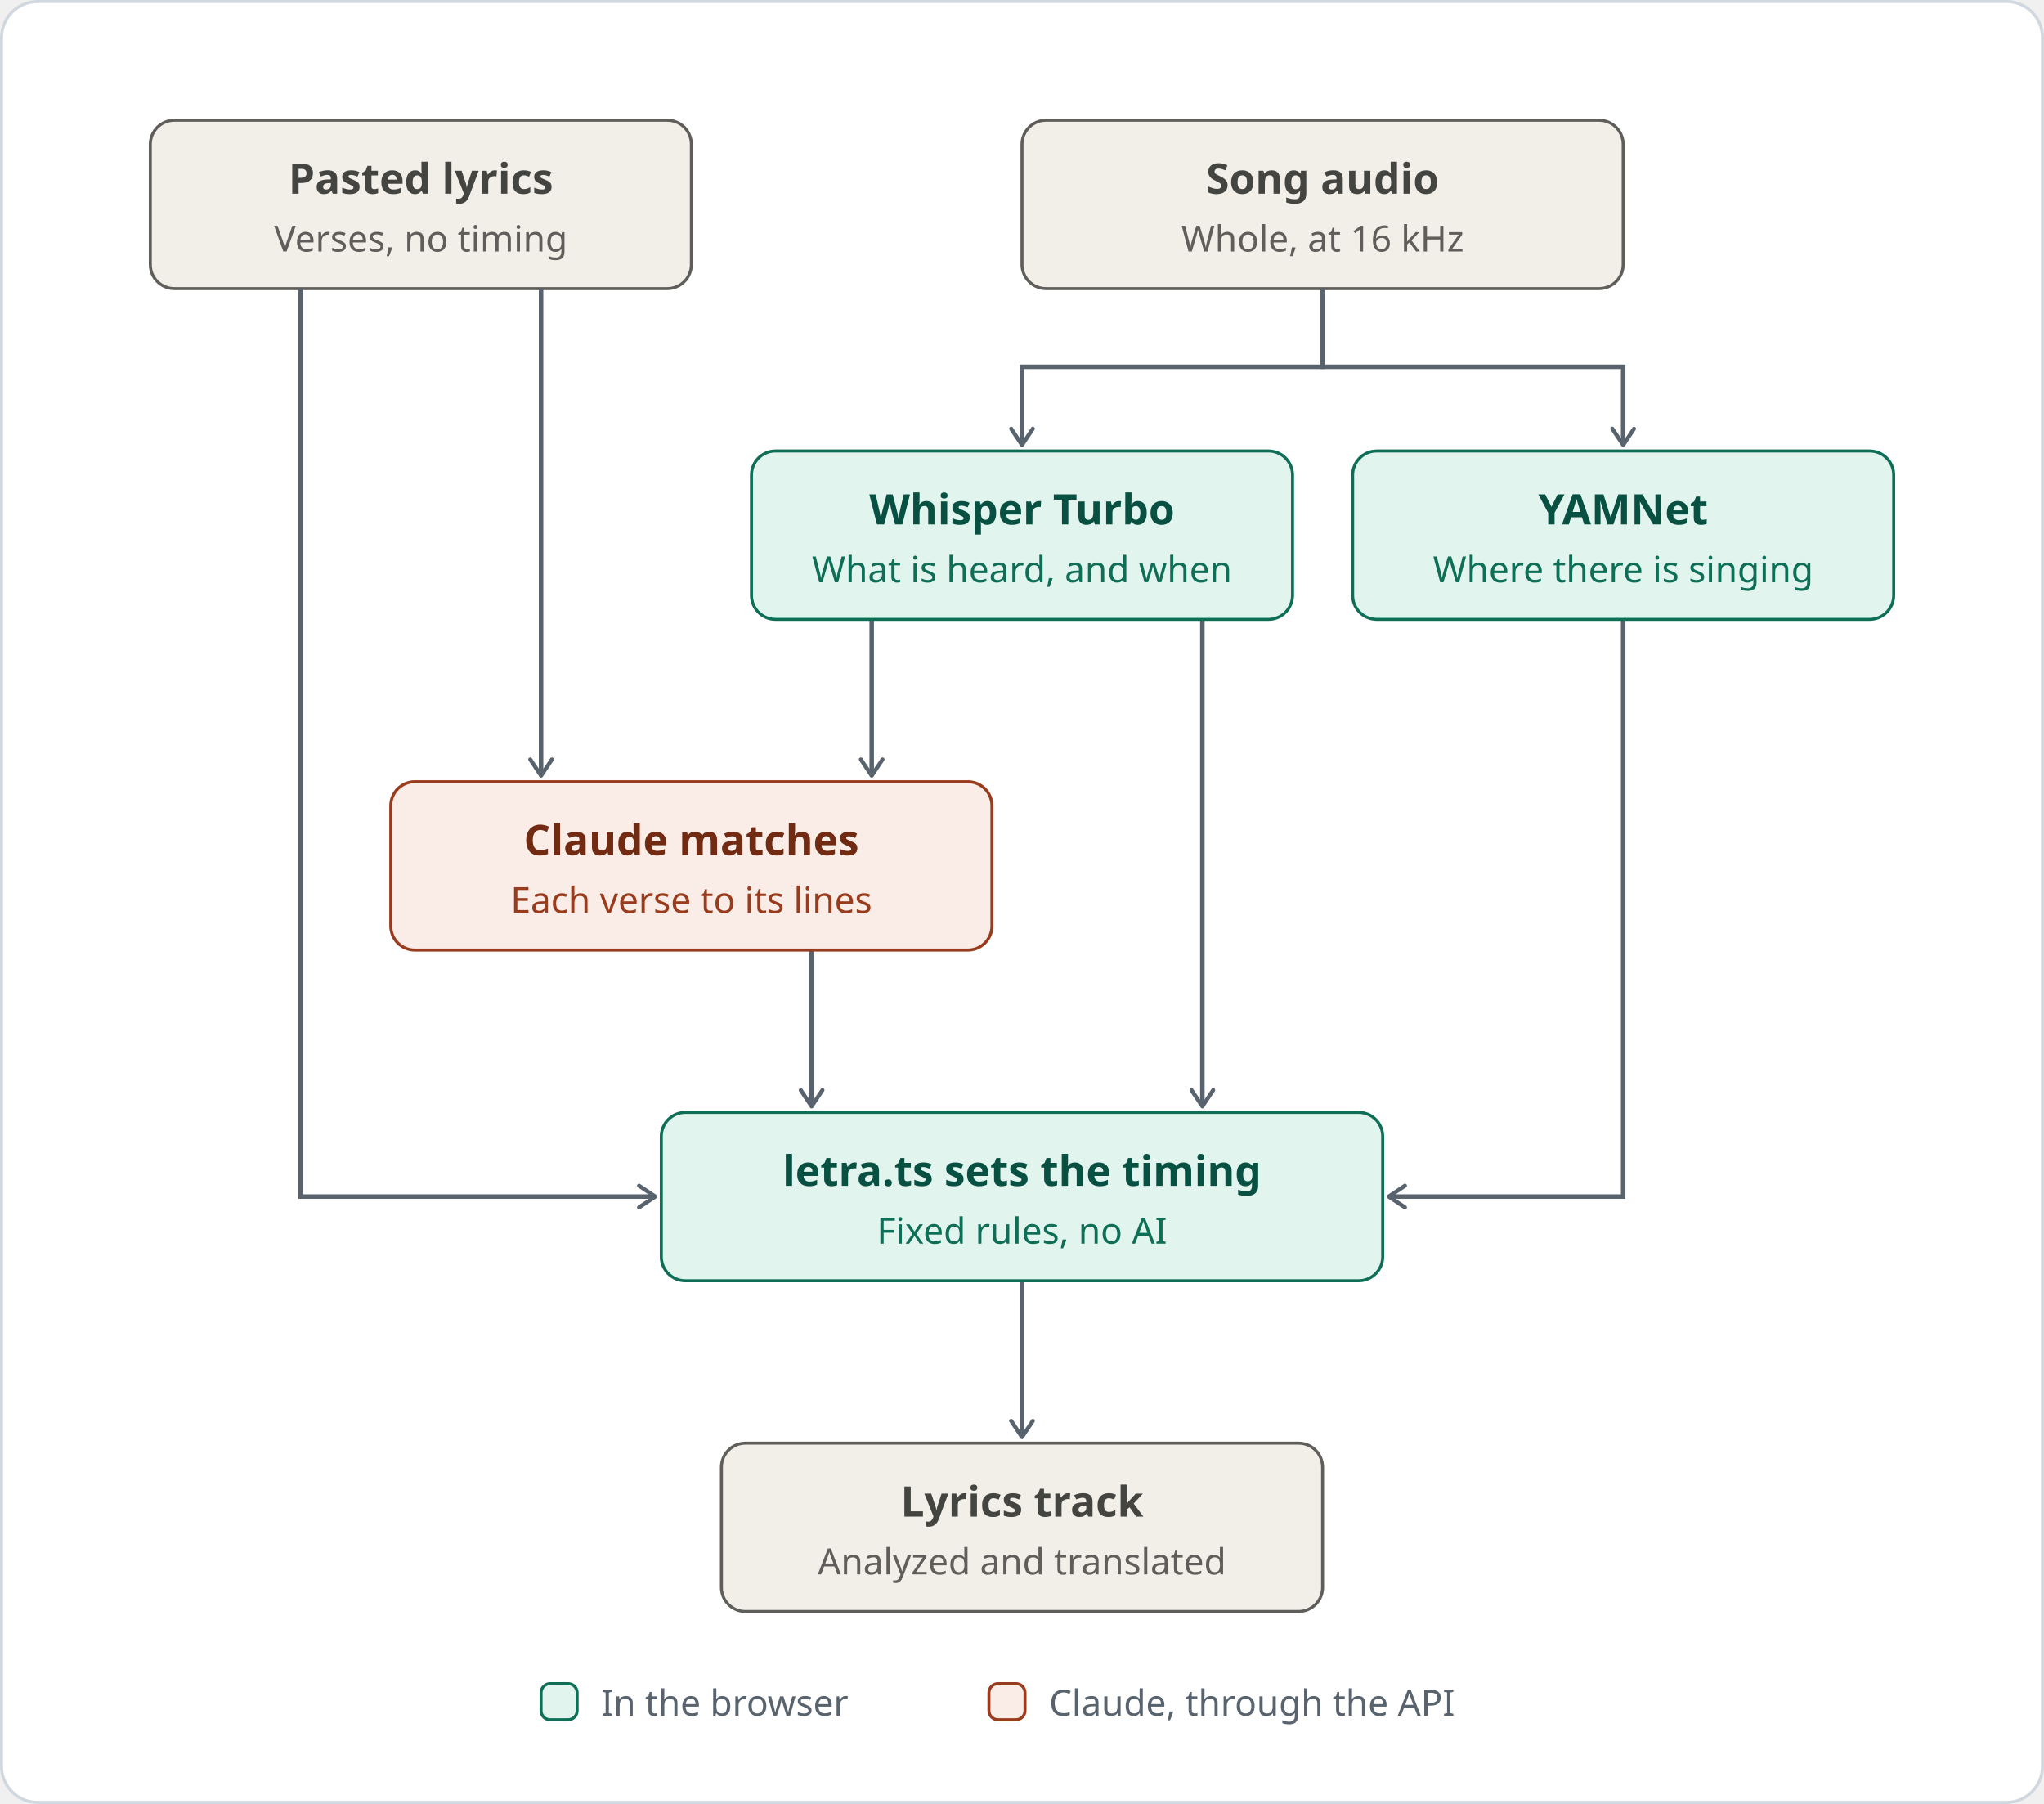
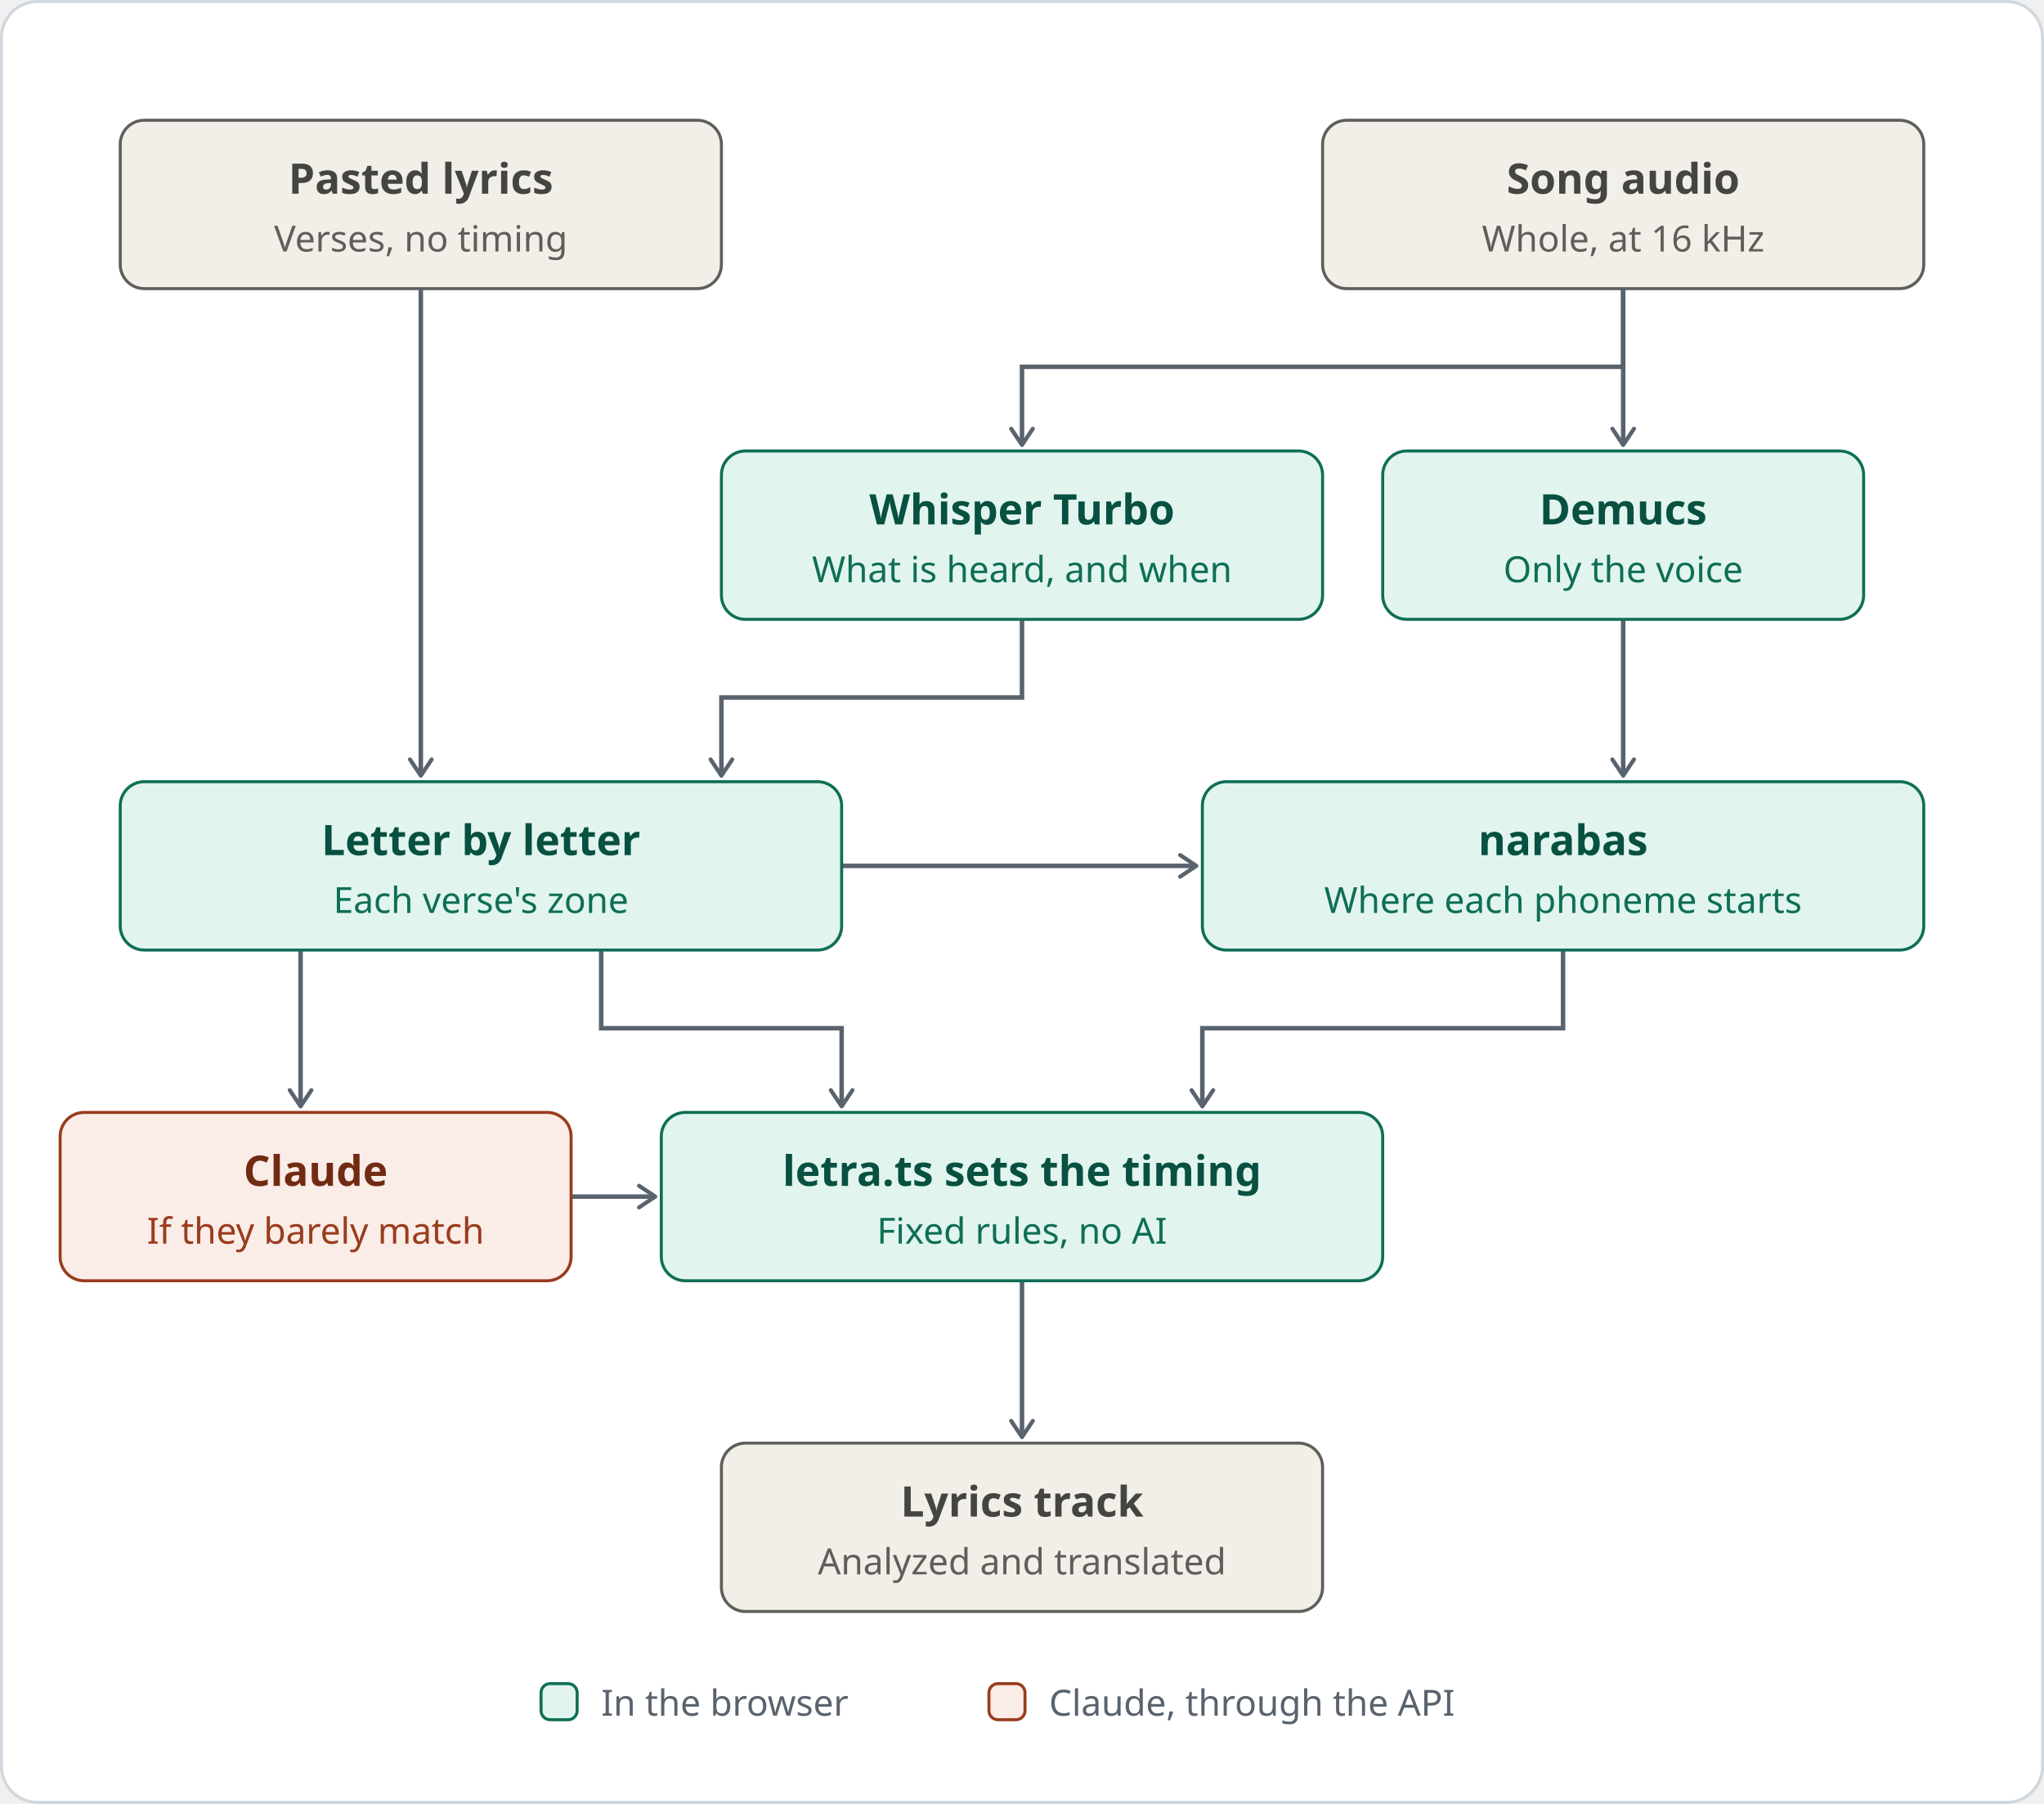
<svg xmlns="http://www.w3.org/2000/svg" xml:lang="en" width="680" height="600" viewBox="0 0 680 600" role="img" aria-labelledby="titulo desc">
  <style>
text { font-family: system-ui, -apple-system, 'Segoe UI', 'Noto Sans', Helvetica, Arial, sans-serif; }
.fondo { fill: #ffffff; stroke: #d0d7de; stroke-width: 1; }
.t { font-size: 14px; font-weight: 600; }
.s, .e { font-size: 12px; }
.e { fill: #59636e; }
g rect { stroke-width: 1; }
.gris rect { fill: #f1efe8; stroke: #5f5e5a; } .gris .t { fill: #444441; } .gris .s { fill: #5f5e5a; }
.verde rect { fill: #e1f5ee; stroke: #0f6e56; } .verde .t { fill: #085041; } .verde .s { fill: #0f6e56; }
.coral rect { fill: #faece7; stroke: #993c1d; } .coral .t { fill: #712b13; } .coral .s { fill: #993c1d; }
.morado rect { fill: #eeedfe; stroke: #534ab7; } .morado .s { fill: #3c3489; }
.rojo rect { fill: #fcebeb; stroke: #a32d2d; } .rojo .s { fill: #791f1f; }
.flecha { fill: none; stroke: #59636e; stroke-width: 1.5; }
.punta { fill: none; stroke: #59636e; stroke-width: 1.5; stroke-linecap: round; stroke-linejoin: round; }
.guia { stroke: #8c959f; stroke-width: 1; stroke-dasharray: 4 4; }
.eje { stroke: #8c959f; stroke-width: 1; }
.canto { fill: #7f77dd; }
.sin-canto { fill: none; stroke: #888780; stroke-dasharray: 3 3; }
@media (prefers-color-scheme: dark) {
  .fondo { fill: #0d1117; stroke: #30363d; }
  .e { fill: #9198a1; }
  .gris rect { fill: #444441; stroke: #b4b2a9; } .gris .t { fill: #f1efe8; } .gris .s { fill: #d3d1c7; }
  .verde rect { fill: #085041; stroke: #5dcaa5; } .verde .t { fill: #e1f5ee; } .verde .s { fill: #9fe1cb; }
  .coral rect { fill: #712b13; stroke: #f0997b; } .coral .t { fill: #faece7; } .coral .s { fill: #f5c4b3; }
  .morado rect { fill: #3c3489; stroke: #afa9ec; } .morado .s { fill: #eeedfe; }
  .rojo rect { fill: #791f1f; stroke: #f09595; } .rojo .s { fill: #fcebeb; }
  .flecha, .punta { stroke: #9198a1; }
  .guia, .eje { stroke: #6e7681; }
  .sin-canto { stroke: #9198a1; }
}
</style>
  <defs>
    <marker id="punta" viewBox="0 0 10 10" refX="8" refY="5" markerWidth="6" markerHeight="6" orient="auto-start-reverse">
      <path class="punta" d="M2 1L8 5L2 9" />
    </marker>
  </defs>
  <rect class="fondo" x="0.5" y="0.5" width="679" height="599" rx="12" />
  <g class="gris" data-caja="">
-     <rect x="50" y="40" width="180" height="56" rx="8" />
+     <rect x="40" y="40" width="200" height="56" rx="8" />
    <text class="t" x="140" y="59" text-anchor="middle" dominant-baseline="central">Pasted lyrics</text>
    <text class="s" x="140" y="79" text-anchor="middle" dominant-baseline="central">Verses, no timing</text>
  </g>
  <g class="gris" data-caja="">
-     <rect x="340" y="40" width="200" height="56" rx="8" />
-     <text class="t" x="440" y="59" text-anchor="middle" dominant-baseline="central">Song audio</text>
-     <text class="s" x="440" y="79" text-anchor="middle" dominant-baseline="central">Whole, at 16 kHz</text>
+     <rect x="440" y="40" width="200" height="56" rx="8" />
+     <text class="t" x="540" y="59" text-anchor="middle" dominant-baseline="central">Song audio</text>
+     <text class="s" x="540" y="79" text-anchor="middle" dominant-baseline="central">Whole, at 16 kHz</text>
  </g>
-   <path class="flecha" d="M440 96 V122 H340 V148" marker-end="url(#punta)" />
-   <path class="flecha" d="M440 96 V122 H540 V148" marker-end="url(#punta)" />
-   <path class="flecha" d="M180 96 V258" marker-end="url(#punta)" />
-   <path class="flecha" d="M290 206 V258" marker-end="url(#punta)" />
-   <path class="flecha" d="M100 96 V398 H218" marker-end="url(#punta)" />
-   <path class="flecha" d="M270 316 V368" marker-end="url(#punta)" />
-   <path class="flecha" d="M400 206 V368" marker-end="url(#punta)" />
-   <path class="flecha" d="M540 206 V398 H462" marker-end="url(#punta)" />
+   <path class="flecha" d="M540 96 V122 H340 V148" marker-end="url(#punta)" />
+   <path class="flecha" d="M540 96 V148" marker-end="url(#punta)" />
+   <path class="flecha" d="M140 96 V258" marker-end="url(#punta)" />
+   <path class="flecha" d="M340 206 V232 H240 V258" marker-end="url(#punta)" />
+   <path class="flecha" d="M540 206 V258" marker-end="url(#punta)" />
+   <path class="flecha" d="M280 288 H398" marker-end="url(#punta)" />
+   <path class="flecha" d="M520 316 V342 H400 V368" marker-end="url(#punta)" />
+   <path class="flecha" d="M200 316 V342 H280 V368" marker-end="url(#punta)" />
+   <path class="flecha" d="M100 316 V368" marker-end="url(#punta)" />
+   <path class="flecha" d="M190 398 H218" marker-end="url(#punta)" />
  <path class="flecha" d="M340 426 V478" marker-end="url(#punta)" />
  <g class="verde" data-caja="">
-     <rect x="250" y="150" width="180" height="56" rx="8" />
+     <rect x="240" y="150" width="200" height="56" rx="8" />
    <text class="t" x="340" y="169" text-anchor="middle" dominant-baseline="central">Whisper Turbo</text>
    <text class="s" x="340" y="189" text-anchor="middle" dominant-baseline="central">What is heard, and when</text>
  </g>
  <g class="verde" data-caja="">
-     <rect x="450" y="150" width="180" height="56" rx="8" />
-     <text class="t" x="540" y="169" text-anchor="middle" dominant-baseline="central">YAMNet</text>
-     <text class="s" x="540" y="189" text-anchor="middle" dominant-baseline="central">Where there is singing</text>
+     <rect x="460" y="150" width="160" height="56" rx="8" />
+     <text class="t" x="540" y="169" text-anchor="middle" dominant-baseline="central">Demucs</text>
+     <text class="s" x="540" y="189" text-anchor="middle" dominant-baseline="central">Only the voice</text>
+   </g>
+   <g class="verde" data-caja="">
+     <rect x="40" y="260" width="240" height="56" rx="8" />
+     <text class="t" x="160" y="279" text-anchor="middle" dominant-baseline="central">Letter by letter</text>
+     <text class="s" x="160" y="299" text-anchor="middle" dominant-baseline="central">Each verse's zone</text>
+   </g>
+   <g class="verde" data-caja="">
+     <rect x="400" y="260" width="240" height="56" rx="8" />
+     <text class="t" x="520" y="279" text-anchor="middle" dominant-baseline="central">narabas</text>
+     <text class="s" x="520" y="299" text-anchor="middle" dominant-baseline="central">Where each phoneme starts</text>
  </g>
  <g class="coral" data-caja="">
-     <rect x="130" y="260" width="200" height="56" rx="8" />
-     <text class="t" x="230" y="279" text-anchor="middle" dominant-baseline="central">Claude matches</text>
-     <text class="s" x="230" y="299" text-anchor="middle" dominant-baseline="central">Each verse to its lines</text>
+     <rect x="20" y="370" width="170" height="56" rx="8" />
+     <text class="t" x="105" y="389" text-anchor="middle" dominant-baseline="central">Claude</text>
+     <text class="s" x="105" y="409" text-anchor="middle" dominant-baseline="central">If they barely match</text>
  </g>
  <g class="verde" data-caja="">
    <rect x="220" y="370" width="240" height="56" rx="8" />
    <text class="t" x="340" y="389" text-anchor="middle" dominant-baseline="central">letra.ts sets the timing</text>
    <text class="s" x="340" y="409" text-anchor="middle" dominant-baseline="central">Fixed rules, no AI</text>
  </g>
  <g class="gris" data-caja="">
    <rect x="240" y="480" width="200" height="56" rx="8" />
    <text class="t" x="340" y="499" text-anchor="middle" dominant-baseline="central">Lyrics track</text>
    <text class="s" x="340" y="519" text-anchor="middle" dominant-baseline="central">Analyzed and translated</text>
  </g>
  <g data-leyenda="">
    <g class="verde">
      <rect x="180" y="560" width="12" height="12" rx="3" />
    </g>
    <text class="e" x="200" y="566" dominant-baseline="central">In the browser</text>
  </g>
  <g data-leyenda="">
    <g class="coral">
      <rect x="329" y="560" width="12" height="12" rx="3" />
    </g>
    <text class="e" x="349" y="566" dominant-baseline="central">Claude, through the API</text>
  </g>
</svg>
